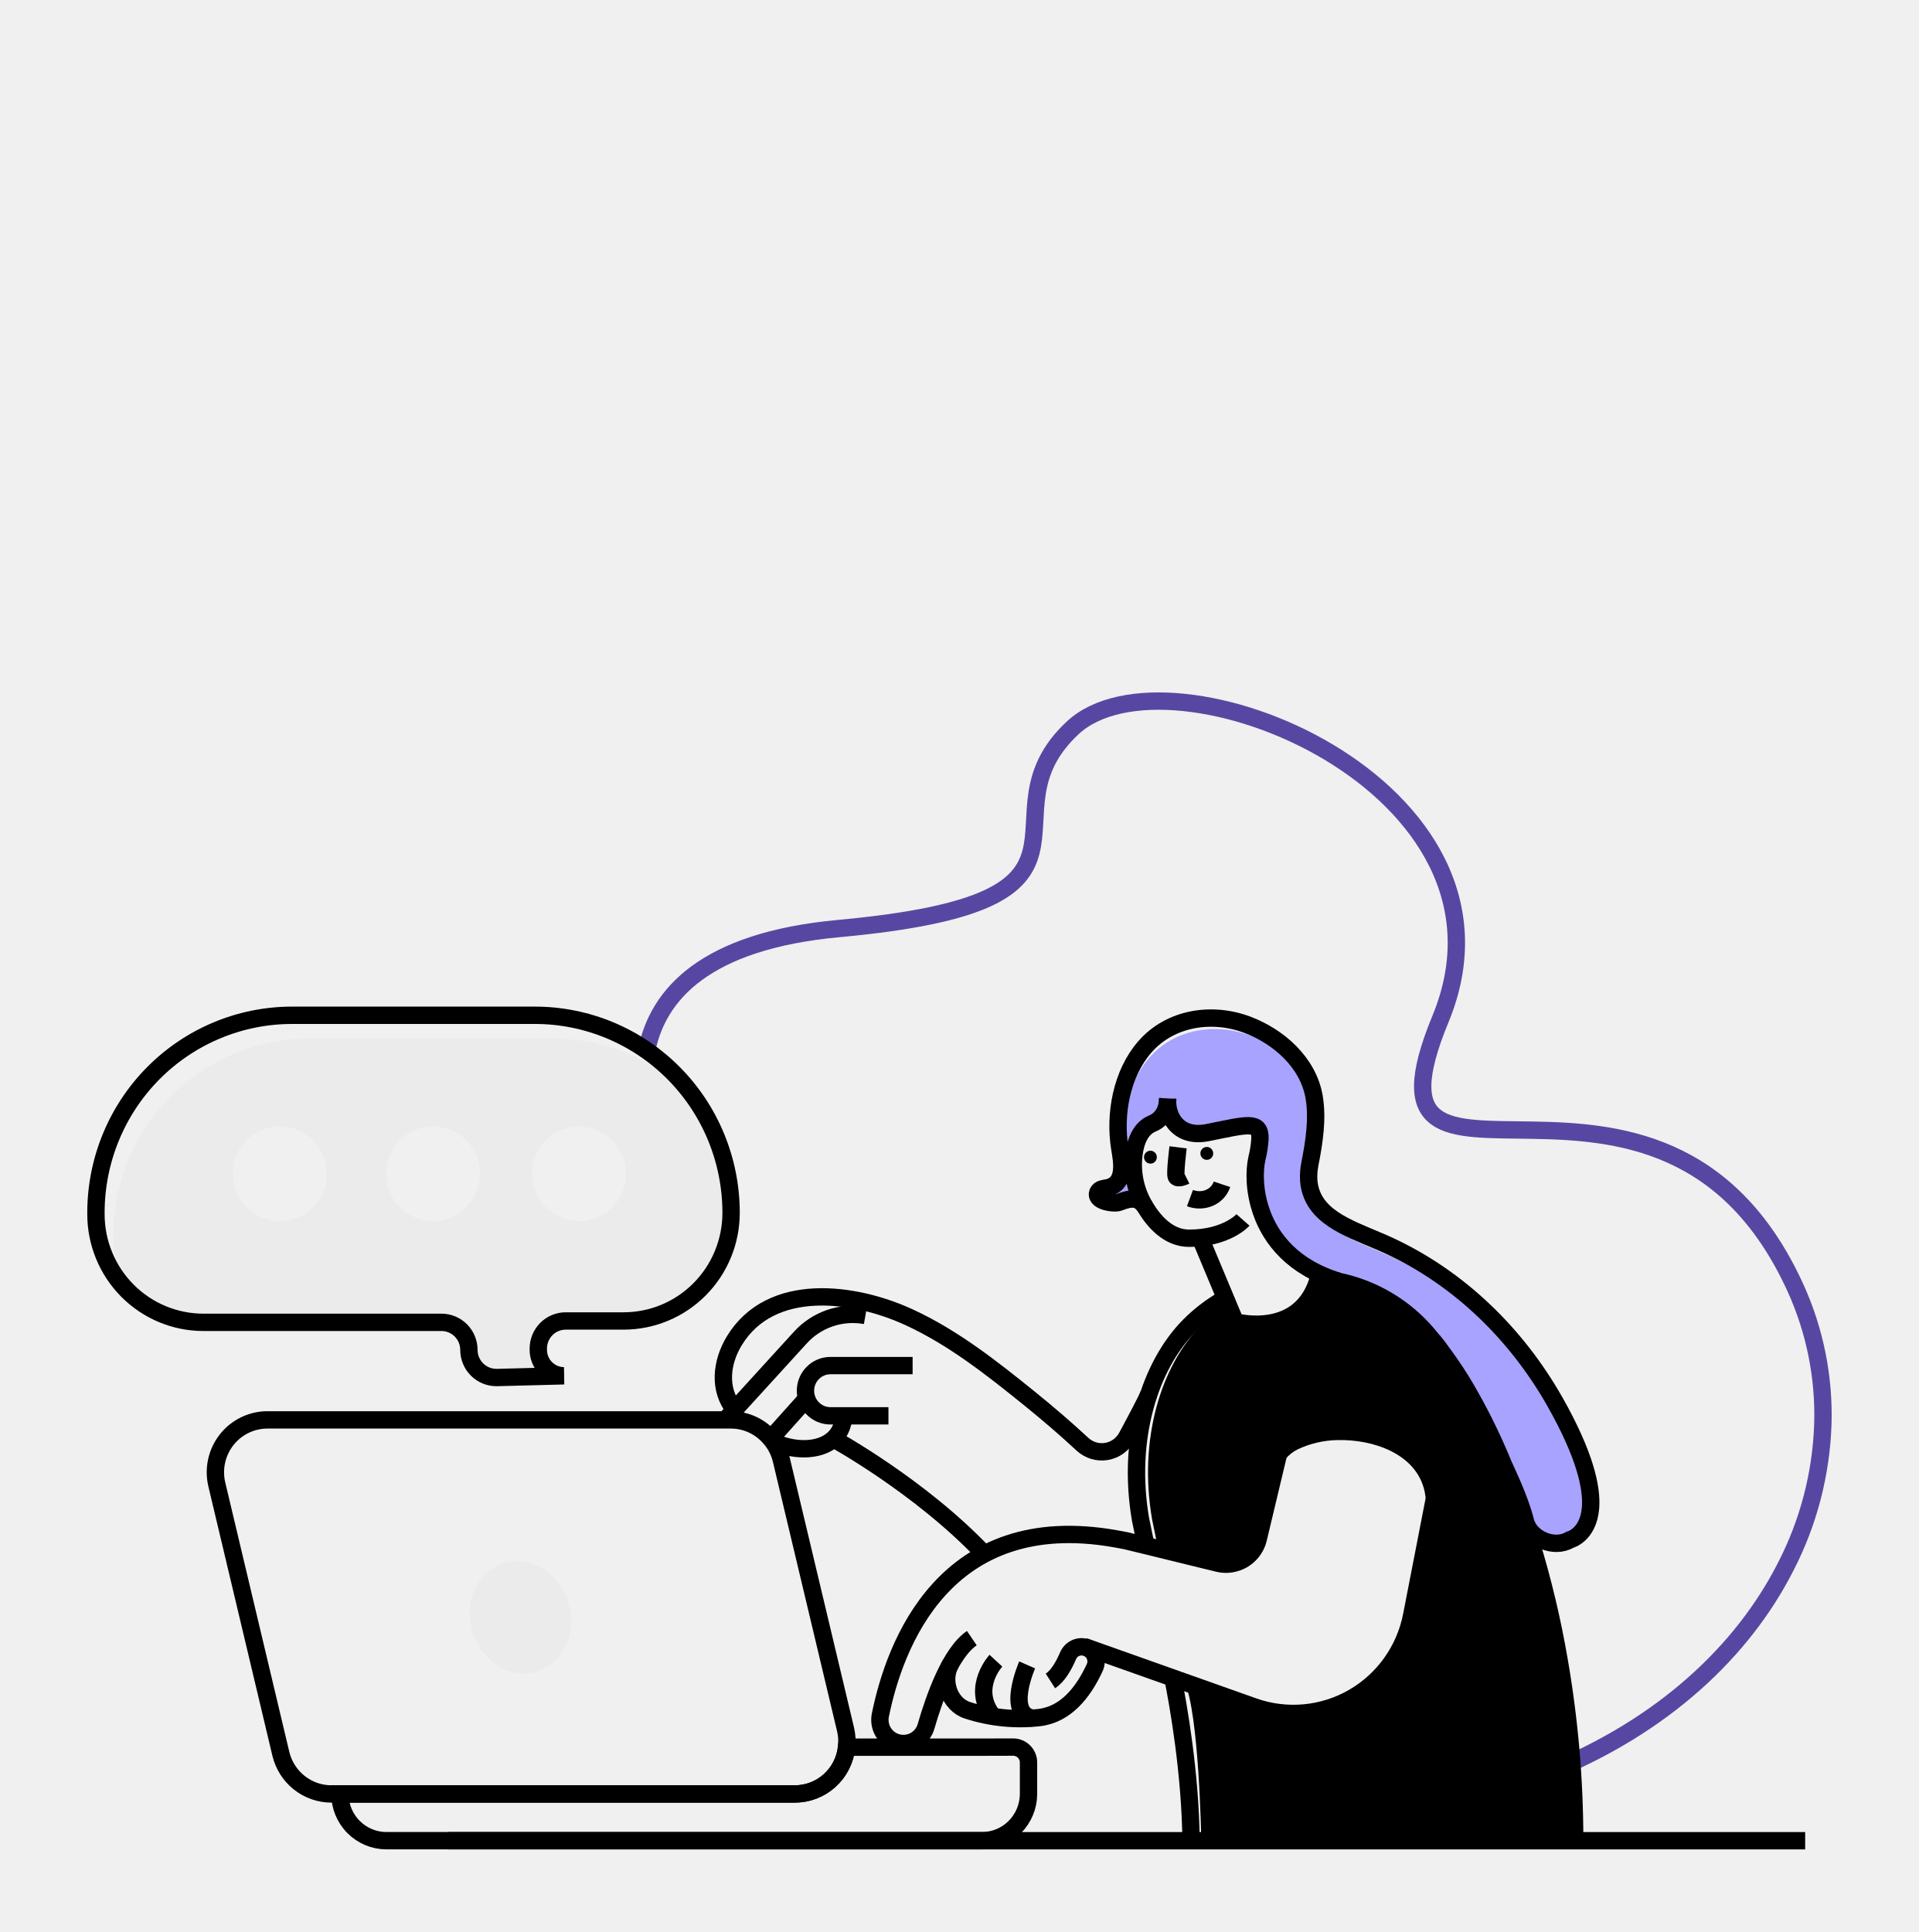
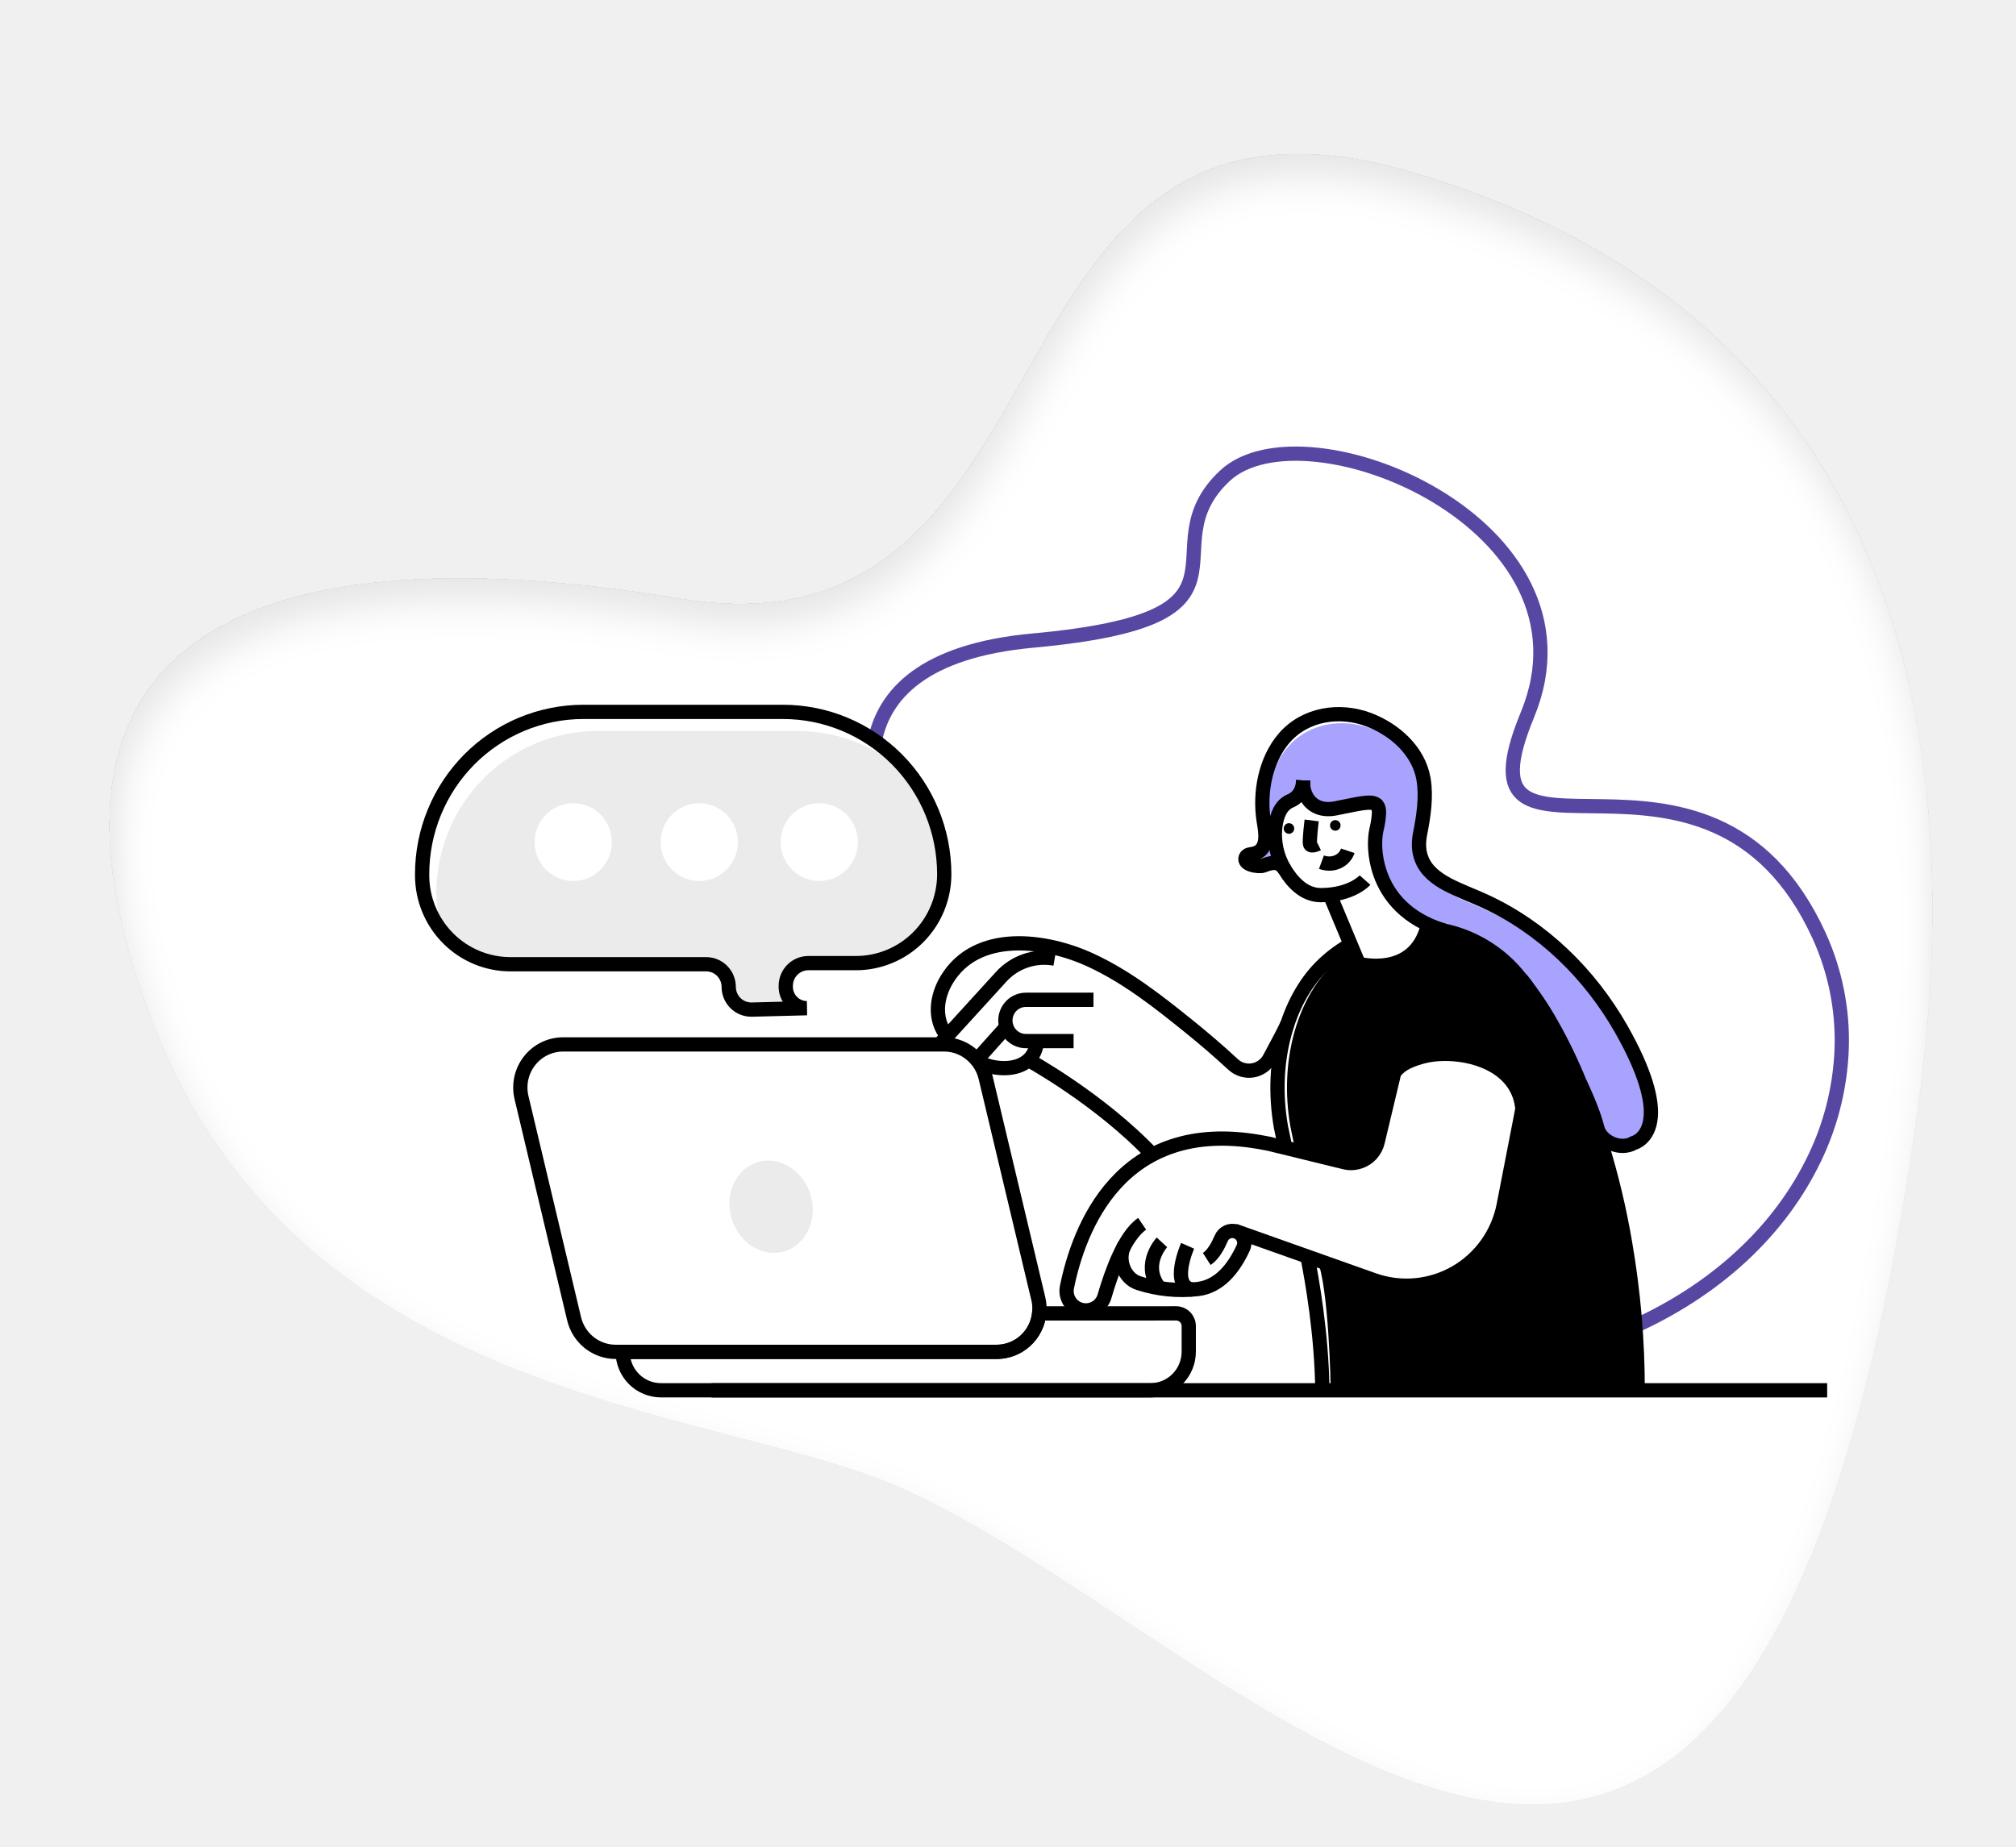
- <svg xmlns="http://www.w3.org/2000/svg" width="579" height="583" viewBox="0 0 579 583" fill="none">
-   <path d="M444.996 418.961L443.971 428.814C441.304 435.231 438.639 441.644 435.975 448.053C435.045 450.303 434.111 452.55 433.173 454.792C432.748 455.841 432.144 456.808 431.39 457.649C431.352 457.706 431.303 457.753 431.245 457.787C431.186 457.821 431.121 457.842 431.054 457.847C430.828 457.847 430.747 457.544 430.73 457.317C430.601 454.887 430.313 452.468 429.867 450.076C427.372 438.527 414.055 434.294 403.609 434.556C399.43 434.621 395.313 435.581 391.531 437.372C386.077 440.031 383.952 447.423 383.663 447.697L383.431 448.648L379.691 464.336C378.903 467.834 378.301 469.682 375.094 470.615C374.989 470.65 371.793 472.364 371.689 472.364C370.45 472.714 373.843 471.962 372.5 471.734L368.244 471.064L366.432 470.644L339.989 464.342C341.014 464.517 342.062 464.709 343.127 464.925L349.264 466.4L347.643 458.564C343.422 434.172 350.417 412.041 362.332 400.025C365.471 396.866 367.028 396.055 370.687 393.95L372.743 398.854C372.743 398.854 393.772 405.167 398.728 385.794C400.732 385.969 404.582 385.94 406.568 386.377C416.92 388.563 426.27 394.119 433.173 402.188C433.781 402.888 434.377 403.611 434.968 404.345L435.281 404.73C435.645 405.191 436.033 405.663 436.398 406.135L436.659 406.508C439.685 410.486 442.47 414.644 444.996 418.961Z" fill="black" />
-   <path d="M195.123 316.983C198.458 300.193 212.62 283.927 253.069 280.202C342.976 271.929 294.375 246.971 323.649 219.657C352.924 192.343 463.611 237.281 434.655 307.463C405.7 377.644 501.287 299.75 541.77 388.645C547.635 401.546 550.459 415.636 550.021 429.817C549.51 444.8 545.678 459.479 538.806 472.778C525.877 498.209 501.86 520.864 467.126 534.903C462 537.005 456.634 538.896 451.029 540.575" stroke="#5847A2" stroke-width="5.235" stroke-miterlimit="10" />
-   <path d="M475.139 555.447H365.708L362.448 554.468C362.448 554.468 361.788 517.057 357.422 507.484L373.634 513.034L389.337 517.581C389.337 517.581 410.939 518.036 423.29 495.836C423.29 495.836 425.368 490.536 427.233 480.981C428.842 472.69 437.4 426.983 440.99 416.775C444.863 423.59 450.931 435.314 453.861 442.462C457.034 450.222 459.703 457.952 461.886 465.117C465.519 476.913 468.385 488.935 470.466 501.106C473.579 519.05 475.142 537.232 475.139 555.447Z" fill="black" />
-   <path d="M479.922 455.072C479.221 463.31 473.674 464.651 473.674 464.651C468.984 467.444 461.781 464.441 460.328 459.206C460.307 459.15 460.295 459.091 460.293 459.031C459.135 454.548 456.877 448.788 453.843 442.485C447.996 428.237 440.393 413.872 430.643 402.509C423.739 394.44 414.39 388.884 404.038 386.698C404.003 386.698 403.986 386.663 403.951 386.663C390.223 382.5 383.541 374 380.646 365.85C380.646 365.85 380.646 365.85 380.646 365.815C379.407 360.667 378.145 355.648 378.822 352.61C379.98 347.287 380.559 341.533 379.118 340.367C377.305 338.84 374.028 339.971 365.691 341.661C358.471 343.154 354.62 342.308 353.752 337.866C353.614 337.177 353.545 336.476 353.543 335.773C353.509 336.216 351.806 334.455 351.725 334.875C351.181 337.143 350.092 338.053 347.719 339.049C344.192 340.524 342.751 346.22 342.23 350.016C341.685 354.056 343.492 359.629 344.922 363.425C343.092 361.32 340.996 361.565 337.719 362.842C336.897 363.157 334.824 363.069 333.186 362.492C333.417 362.292 333.69 362.146 333.985 362.066C334.512 361.891 330.69 359.979 331.246 359.857C336.81 358.592 339.931 353.922 339.271 349.812C337.632 339.463 339.815 327.29 346.757 319.227C354.412 310.36 366.901 308.518 377.473 312.575C385.776 315.753 393.627 322.271 396.505 330.963C396.505 330.998 396.505 331.033 396.54 331.068C396.906 332.174 397.186 333.306 397.379 334.455C398.439 340.921 396.175 347.474 394.919 353.864C394.467 356.166 395.613 358.679 395.857 360.504C397.252 371.464 409.816 374.56 419.758 379.212C440.654 389.013 457.717 405.768 469.193 426.144C476.812 439.634 479.534 448.834 479.922 455.072Z" fill="#A7A3FF" />
-   <path d="M369.761 391.776C369.535 391.898 369.309 392.021 369.101 392.161C365.348 394.327 361.898 396.985 358.841 400.066C346.931 412.082 339.937 434.212 344.158 458.605L345.779 466.4" stroke="black" stroke-width="5.235" stroke-miterlimit="10" />
-   <path d="M475.139 555.447C475.141 537.238 473.578 519.062 470.466 501.123C468.385 488.952 465.519 476.931 461.886 465.135C459.703 457.97 457.034 450.239 453.861 442.479C450.914 435.218 447.51 428.153 443.67 421.328C439.947 414.645 435.59 408.341 430.66 402.503C423.756 394.435 414.407 388.878 404.055 386.692C402.07 386.268 400.061 385.965 398.039 385.783" stroke="black" stroke-width="5.235" stroke-miterlimit="10" />
-   <path d="M261.129 396.97L260.834 396.918C257.298 396.321 253.67 396.628 250.282 397.809C246.894 398.991 243.855 401.01 241.443 403.681L221.641 425.403L219.325 427.969C219.181 428.126 219.046 428.291 218.92 428.464" stroke="black" stroke-width="5.235" stroke-miterlimit="10" />
-   <path d="M232.532 434.137L243.4 421.999L243.417 421.981" stroke="black" stroke-width="5.235" stroke-miterlimit="10" />
-   <path d="M327.071 496.833L378.191 514.97C383.114 516.717 388.353 517.375 393.552 516.902C398.75 516.428 403.787 514.832 408.318 512.224C412.85 509.615 416.77 506.054 419.813 501.784C422.856 497.514 424.95 492.633 425.953 487.475L438.048 425.304C438.667 422.112 438.638 418.826 437.964 415.645C437.289 412.464 435.982 409.454 434.123 406.794C433.603 406.045 433.038 405.328 432.432 404.649" stroke="black" stroke-width="5.235" stroke-miterlimit="10" />
-   <path d="M293.24 494.326C286.732 498.751 281.95 512.189 279.408 521.01C278.972 522.489 278.072 523.786 276.843 524.707C275.613 525.628 274.12 526.122 272.587 526.117C271.55 526.117 270.525 525.89 269.582 525.452C268.137 524.77 266.962 523.616 266.248 522.179C265.533 520.741 265.321 519.103 265.645 517.529C269.901 496.576 284.92 455.212 336.515 464.33C337.545 464.505 338.593 464.698 339.653 464.913L345.779 466.4L362.958 470.615L367.59 471.74C369.347 472.17 371.188 472.103 372.911 471.548C373.017 471.527 373.122 471.498 373.223 471.46C374.81 470.912 376.233 469.97 377.362 468.721C378.491 467.471 379.288 465.955 379.679 464.313L383.588 447.942L383.813 446.992L388.932 425.59" stroke="black" stroke-width="5.235" stroke-miterlimit="10" />
-   <path d="M268.077 427.24H250.568C248.572 427.24 246.657 426.441 245.246 425.02C243.834 423.599 243.041 421.671 243.041 419.661C243.041 417.651 243.834 415.723 245.246 414.302C246.657 412.88 248.572 412.082 250.568 412.082H275.372" stroke="black" stroke-width="5.235" stroke-miterlimit="10" />
-   <path d="M254.639 427.234C254.39 430.324 253.22 432.609 251.495 434.189C247.048 438.27 238.901 437.804 233.233 435.011" stroke="black" stroke-width="5.235" stroke-miterlimit="10" />
-   <path d="M221.664 425.398C216.645 419.288 217.669 411.003 221.566 404.602C232.619 386.436 257.875 389.922 274.255 397.472C287.526 403.57 299.152 412.735 310.471 421.876C316.001 426.342 321.432 430.994 326.683 435.868C327.648 436.747 328.797 437.393 330.045 437.76C331.293 438.127 332.608 438.203 333.89 437.984C335.172 437.766 336.388 437.257 337.446 436.496C338.504 435.736 339.378 434.744 340 433.595C342.895 428.214 346.028 422.343 346.618 420.716" stroke="black" stroke-width="5.235" stroke-miterlimit="10" />
-   <path d="M251.5 434.189C251.5 434.189 277.619 448.455 297.021 468.953" stroke="black" stroke-width="5.235" stroke-miterlimit="10" />
-   <path d="M286.866 502.062C283.971 507.041 286.46 514.352 291.932 516.101C298.92 518.371 306.308 519.117 313.604 518.287C321.565 517.354 326.857 510.737 330.343 503.158C330.595 502.594 330.727 501.983 330.729 501.365C330.731 500.746 330.604 500.134 330.357 499.569C330.109 499.003 329.745 498.496 329.29 498.081C328.835 497.666 328.298 497.352 327.714 497.159C326.661 496.81 325.515 496.873 324.507 497.337C323.498 497.801 322.7 498.63 322.271 499.66C321.113 502.354 319.324 505.723 316.95 507.239" stroke="black" stroke-width="5.235" stroke-miterlimit="10" />
-   <path d="M300.501 501.129C300.501 501.129 293.35 508.872 298.99 517.069C299.238 517.413 299.53 517.723 299.858 517.99" stroke="black" stroke-width="5.235" stroke-miterlimit="10" />
-   <path d="M309.933 502.406C309.933 502.406 303.321 517.389 311.803 518.485" stroke="black" stroke-width="5.235" stroke-miterlimit="10" />
-   <path d="M544.688 555.459H135.197" stroke="black" stroke-width="5.235" stroke-miterlimit="10" />
-   <path d="M296.292 527.225H255.455C255.04 531.106 253.214 534.696 250.328 537.303C247.441 539.91 243.699 541.35 239.822 541.345H102.564C102.572 545.083 104.05 548.665 106.675 551.308C109.3 553.952 112.858 555.44 116.57 555.448H296.292C300.01 555.446 303.576 553.961 306.21 551.318C308.844 548.675 310.33 545.089 310.344 541.345V531.865C310.344 530.628 309.856 529.442 308.987 528.567C308.119 527.693 306.94 527.201 305.712 527.201L296.292 527.225Z" stroke="black" stroke-width="5.235" stroke-miterlimit="10" />
-   <path d="M233.233 435.011C234.436 436.688 235.301 438.585 235.78 440.596L255.125 521.832C255.552 523.595 255.664 525.421 255.455 527.224C255.04 531.106 253.214 534.696 250.328 537.303C247.441 539.91 243.699 541.35 239.822 541.345H100.016C96.486 541.344 93.058 540.146 90.286 537.944C87.514 535.742 85.559 532.664 84.737 529.207L65.427 447.977C64.872 445.651 64.848 443.229 65.357 440.893C65.866 438.556 66.894 436.366 68.365 434.488C69.836 432.61 71.711 431.092 73.849 430.048C75.986 429.005 78.331 428.463 80.707 428.464H220.501C222.797 428.46 225.066 428.966 227.146 429.946C229.226 430.927 231.065 432.358 232.532 434.137L233.233 435.011Z" stroke="black" stroke-width="5.235" stroke-miterlimit="10" />
-   <path d="M211.335 333.913C210.443 332.858 209.505 331.844 208.527 330.858C203.036 325.31 196.511 320.909 189.326 317.908C182.141 314.906 174.438 313.364 166.659 313.368H93.37C85.593 313.365 77.892 314.905 70.707 317.901C63.521 320.896 56.993 325.288 51.494 330.825C45.995 336.362 41.634 342.937 38.66 350.172C35.686 357.407 34.157 365.161 34.161 372.992V373.417C34.154 378.973 35.559 384.438 38.243 389.292C41.259 392.386 44.86 394.84 48.832 396.511C52.805 398.182 57.069 399.036 61.374 399.023H133.228C135.421 399.023 137.524 399.9 139.074 401.461C140.625 403.022 141.496 405.14 141.496 407.348C141.499 409.559 142.373 411.678 143.927 413.24C145.48 414.802 147.586 415.679 149.782 415.679H149.961L167.702 415.224C167.702 415.049 167.667 414.892 167.667 414.735C166.133 414.204 164.803 413.204 163.861 411.874C162.92 410.544 162.414 408.952 162.415 407.319V406.934C162.417 404.727 163.288 402.61 164.839 401.049C166.389 399.488 168.491 398.61 170.683 398.609H188.175C196.774 398.609 205.022 395.169 211.102 389.046C217.183 382.924 220.599 374.62 220.599 365.961C220.629 354.605 217.413 343.479 211.335 333.913ZM84.418 368.456C81.614 368.457 78.873 367.621 76.541 366.053C74.209 364.485 72.391 362.256 71.318 359.647C70.245 357.039 69.964 354.168 70.511 351.399C71.058 348.63 72.409 346.087 74.392 344.09C76.375 342.094 78.902 340.735 81.652 340.186C84.403 339.636 87.253 339.92 89.843 341.002C92.433 342.083 94.647 343.914 96.203 346.263C97.759 348.612 98.589 351.372 98.586 354.196C98.582 357.978 97.087 361.603 94.431 364.276C91.775 366.95 88.174 368.453 84.418 368.456ZM130.663 368.456C127.859 368.455 125.119 367.617 122.789 366.047C120.458 364.478 118.643 362.248 117.571 359.639C116.499 357.03 116.22 354.16 116.769 351.392C117.317 348.624 118.669 346.081 120.652 344.086C122.636 342.091 125.163 340.734 127.913 340.185C130.663 339.636 133.513 339.921 136.102 341.003C138.692 342.085 140.904 343.916 142.46 346.264C144.016 348.613 144.845 351.373 144.843 354.196C144.843 356.07 144.476 357.926 143.763 359.657C143.05 361.388 142.005 362.961 140.688 364.286C139.372 365.61 137.808 366.66 136.088 367.376C134.368 368.091 132.524 368.458 130.663 368.456ZM174.707 368.456C171.904 368.454 169.164 367.614 166.835 366.044C164.505 364.474 162.69 362.244 161.62 359.635C160.549 357.026 160.271 354.157 160.82 351.389C161.369 348.621 162.721 346.079 164.705 344.084C166.689 342.09 169.215 340.733 171.965 340.184C174.715 339.636 177.565 339.921 180.154 341.003C182.743 342.086 184.955 343.917 186.511 346.265C188.066 348.613 188.895 351.373 188.893 354.196C188.893 356.071 188.526 357.927 187.813 359.658C187.1 361.39 186.054 362.963 184.737 364.288C183.419 365.612 181.855 366.662 180.134 367.377C178.413 368.093 176.569 368.459 174.707 368.456Z" fill="#EBEBEB" />
-   <path d="M220.599 365.967C220.599 374.625 217.183 382.93 211.102 389.052C205.022 395.175 196.774 398.615 188.175 398.615H170.695C168.504 398.616 166.402 399.493 164.852 401.053C163.302 402.612 162.43 404.727 162.427 406.934V407.319C162.426 408.952 162.931 410.544 163.873 411.874C164.814 413.203 166.145 414.204 167.678 414.735C168.486 415.017 169.336 415.159 170.191 415.154L167.713 415.224L149.961 415.679H149.77C147.575 415.679 145.471 414.802 143.917 413.242C142.364 411.681 141.489 409.563 141.484 407.354C141.484 405.146 140.613 403.028 139.063 401.467C137.512 399.906 135.409 399.028 133.216 399.028H61.374C52.775 399.028 44.527 395.589 38.447 389.466C32.366 383.343 28.95 375.039 28.95 366.38V365.955C28.951 358.13 30.482 350.381 33.457 343.152C36.432 335.923 40.791 329.354 46.287 323.821C51.783 318.288 58.308 313.9 65.488 310.906C72.668 307.912 80.364 306.372 88.135 306.372H161.402C177.1 306.374 192.154 312.653 203.255 323.828C214.356 335.003 220.594 350.161 220.599 365.967Z" stroke="black" stroke-width="5.235" stroke-miterlimit="10" />
-   <path d="M404.038 386.675C404.003 386.675 403.986 386.64 403.951 386.64C390.223 382.477 383.541 373.977 380.646 365.827C380.646 365.827 380.646 365.827 380.646 365.792C378.382 359.437 378.434 353.286 379.251 349.613C379.74 347.668 380.05 345.681 380.177 343.678C380.368 338.006 376.234 339.393 364.411 341.766C358.98 342.874 355.506 340.798 353.769 337.848C353.6 337.591 353.453 337.32 353.329 337.038C352.519 335.321 352.183 333.416 352.356 331.523" stroke="black" stroke-width="5.235" stroke-miterlimit="10" />
-   <path d="M345.553 364.194C345.345 363.897 345.13 363.611 344.922 363.384C343.092 361.279 340.996 361.524 337.719 362.801C336.897 363.116 334.824 363.028 333.186 362.451C331.808 361.955 330.777 361.098 331.246 359.816C331.367 359.552 331.546 359.32 331.77 359.137C331.993 358.954 332.256 358.825 332.537 358.761C333.083 358.622 333.636 358.511 334.193 358.428C339.815 357.163 338.559 350.61 337.876 346.5C336.22 336.158 338.42 323.985 345.431 315.922C353.155 307.054 365.789 305.206 376.46 309.264C385.846 312.832 394.675 320.574 396.505 330.922C396.505 330.957 396.505 330.992 396.54 331.027C396.575 331.062 396.54 331.115 396.54 331.15C397.623 337.615 396.54 344.623 395.283 351.018C394.531 354.808 394.814 357.904 395.862 360.463C399.145 368.841 410.222 371.762 419.15 375.907C440.277 385.707 457.491 402.462 469.094 422.838C478.254 438.999 480.425 448.939 479.922 455.072C479.221 463.31 473.674 464.651 473.674 464.651C468.984 467.443 461.776 464.441 460.328 459.206C460.307 459.15 460.295 459.091 460.293 459.031C459.135 454.548 456.877 448.787 453.843 442.485" stroke="black" stroke-width="5.235" stroke-miterlimit="10" />
-   <path d="M352.333 331.523C352.333 334.642 350.874 337.72 347.701 339.032C344.135 340.513 342.687 344.413 342.166 348.208C341.438 353.766 342.625 359.406 345.53 364.188C348.222 368.689 352.605 373.65 358.812 373.65C370.184 373.65 375.059 368.13 375.059 368.13" stroke="black" stroke-width="5.235" stroke-miterlimit="10" />
-   <path d="M364.139 349.998C365.207 349.998 366.073 349.126 366.073 348.051C366.073 346.976 365.207 346.104 364.139 346.104C363.071 346.104 362.205 346.976 362.205 348.051C362.205 349.126 363.071 349.998 364.139 349.998Z" fill="black" />
-   <path d="M347.128 351.135C348.196 351.135 349.062 350.263 349.062 349.188C349.062 348.112 348.196 347.241 347.128 347.241C346.06 347.241 345.194 348.112 345.194 349.188C345.194 350.263 346.06 351.135 347.128 351.135Z" fill="black" />
-   <path d="M355.471 346.22C355.471 346.22 354.504 353.91 354.892 354.965C355.28 356.021 357.7 354.814 357.7 354.814" stroke="black" stroke-width="5.235" stroke-miterlimit="10" />
-   <path d="M359.055 361.542C363.195 363.075 367.468 361.122 368.719 357.373" stroke="black" stroke-width="5.235" stroke-miterlimit="10" />
-   <path d="M362.199 373.651L372.743 398.871C372.743 398.871 393.083 404.38 398.028 385.002" stroke="black" stroke-width="5.235" stroke-miterlimit="10" />
-   <path d="M162.149 504.363C170.112 501.835 174.28 492.482 171.459 483.472C168.637 474.463 159.895 469.208 151.932 471.736C143.969 474.264 139.801 483.618 142.623 492.627C145.444 501.637 154.186 506.891 162.149 504.363Z" fill="#EBEBEB" />
-   <path d="M359.385 555.447C359.16 534.92 355.564 514.637 353.908 506.359" stroke="black" stroke-width="5.235" stroke-miterlimit="10" />
+ <svg xmlns="http://www.w3.org/2000/svg" width="740" height="678" viewBox="0 0 740 678" fill="none">
+   <g filter="url(#filter0_i_337_32)">
+     <path d="M703.952 407.111C725.844 249.118 683.304 112.053 518.397 63.324C353.489 14.594 401.497 245.043 249.362 219.802C97.29 194.57 1.857 230.658 55.114 373.062C108.371 515.466 261.956 516.313 329.216 545.578C459.719 602.449 643.723 841.77 703.952 407.111Z" fill="white" />
+     <path d="M570.996 373.961L569.971 383.814C567.304 390.231 564.639 396.644 561.975 403.053C561.045 405.303 560.111 407.55 559.173 409.792C558.748 410.841 558.144 411.808 557.39 412.649C557.352 412.706 557.303 412.753 557.245 412.787C557.186 412.821 557.121 412.842 557.054 412.847C556.828 412.847 556.747 412.544 556.73 412.317C556.601 409.887 556.313 407.468 555.867 405.076C553.372 393.527 540.055 389.294 529.609 389.556C525.43 389.621 521.313 390.581 517.531 392.372C512.077 395.031 509.952 402.423 509.663 402.697L509.431 403.648L505.691 419.336C504.903 422.834 504.301 424.682 501.094 425.615C500.989 425.65 497.793 427.364 497.689 427.364C496.45 427.714 499.843 426.962 498.5 426.734L494.244 426.064L492.432 425.644L465.989 419.342C467.014 419.517 468.062 419.709 469.127 419.925L475.264 421.4L473.643 413.564C469.422 389.172 476.417 367.041 488.332 355.025C491.471 351.866 493.028 351.055 496.687 348.95L498.743 353.854C498.743 353.854 519.772 360.167 524.728 340.794C526.732 340.969 530.582 340.94 532.568 341.377C542.92 343.563 552.27 349.119 559.173 357.188C559.781 357.888 560.377 358.611 560.968 359.345L561.281 359.73C561.645 360.191 562.033 360.663 562.398 361.135L562.659 361.508C565.685 365.486 568.47 369.644 570.996 373.961Z" fill="black" />
+     <path d="M321.123 271.983C324.458 255.193 338.62 238.927 379.069 235.202C468.977 226.929 420.375 201.971 449.649 174.657C478.924 147.343 589.611 192.281 560.655 262.463C531.7 332.644 627.287 254.749 667.77 343.645C673.635 356.546 676.459 370.636 676.021 384.817C675.51 399.8 671.678 414.479 664.806 427.778C651.877 453.209 627.86 475.864 593.126 489.903C588 492.005 582.634 493.896 577.029 495.575" stroke="#5847A2" stroke-width="5.235" stroke-miterlimit="10" />
+     <path d="M601.139 510.447L491.708 510.447L488.448 509.468C488.448 509.468 487.788 472.057 483.422 462.484L499.634 468.034L515.337 472.581C515.337 472.581 536.939 473.036 549.29 450.836C549.29 450.836 551.368 445.536 553.233 435.981C554.842 427.69 563.4 381.983 566.99 371.775C570.863 378.59 576.931 390.314 579.861 397.462C583.034 405.222 585.703 412.952 587.886 420.117C591.519 431.913 594.385 443.935 596.466 456.106C599.579 474.05 601.142 492.232 601.139 510.447Z" fill="black" />
+     <path d="M605.922 410.072C605.221 418.31 599.674 419.651 599.674 419.651C594.984 422.444 587.781 419.441 586.328 414.206C586.307 414.15 586.295 414.091 586.293 414.031C585.135 409.548 582.877 403.788 579.843 397.485C573.996 383.237 566.393 368.872 556.643 357.509C549.739 349.44 540.39 343.884 530.038 341.698C530.003 341.698 529.986 341.663 529.951 341.663C516.223 337.5 509.541 329 506.646 320.85C506.646 320.85 506.646 320.85 506.646 320.815C505.407 315.667 504.145 310.648 504.822 307.61C505.98 302.287 506.559 296.533 505.118 295.367C503.305 293.84 500.028 294.971 491.691 296.661C484.471 298.154 480.62 297.308 479.752 292.866C479.614 292.177 479.545 291.476 479.543 290.773C479.509 291.216 477.806 289.455 477.725 289.875C477.181 292.143 476.092 293.053 473.719 294.049C470.192 295.524 468.751 301.22 468.23 305.016C467.685 309.056 469.492 314.629 470.922 318.425C469.092 316.32 466.996 316.565 463.719 317.842C462.897 318.157 460.824 318.069 459.186 317.492C459.417 317.292 459.69 317.146 459.985 317.066C460.512 316.891 456.69 314.979 457.246 314.857C462.81 313.592 465.931 308.922 465.271 304.812C463.632 294.463 465.815 282.29 472.757 274.227C480.412 265.36 492.901 263.518 503.473 267.575C511.776 270.753 519.627 277.271 522.505 285.963C522.505 285.998 522.505 286.033 522.54 286.068C522.906 287.174 523.186 288.306 523.379 289.455C524.439 295.921 522.175 302.474 520.919 308.864C520.467 311.166 521.613 313.679 521.857 315.504C523.252 326.464 535.816 329.56 545.758 334.212C566.654 344.013 583.717 360.768 595.193 381.144C602.812 394.634 605.534 403.834 605.922 410.072Z" fill="#A7A3FF" />
+     <path d="M495.761 346.776C495.535 346.898 495.309 347.021 495.101 347.161C491.348 349.327 487.898 351.985 484.841 355.066C472.931 367.082 465.937 389.212 470.158 413.605L471.779 421.4" stroke="black" stroke-width="5.235" stroke-miterlimit="10" />
+     <path d="M601.139 510.447C601.141 492.238 599.578 474.062 596.466 456.123C594.385 443.952 591.519 431.931 587.886 420.135C585.703 412.97 583.034 405.239 579.861 397.479C576.914 390.218 573.51 383.153 569.67 376.328C565.947 369.645 561.59 363.341 556.66 357.503C549.756 349.435 540.407 343.878 530.055 341.692C528.07 341.268 526.061 340.965 524.039 340.783" stroke="black" stroke-width="5.235" stroke-miterlimit="10" />
+     <path d="M387.129 351.97L386.834 351.918C383.298 351.321 379.67 351.628 376.282 352.809C372.894 353.991 369.855 356.01 367.443 358.681L347.641 380.403L345.325 382.969C345.181 383.126 345.046 383.291 344.92 383.464" stroke="black" stroke-width="5.235" stroke-miterlimit="10" />
+     <path d="M358.532 389.137L369.4 376.999L369.417 376.981" stroke="black" stroke-width="5.235" stroke-miterlimit="10" />
+     <path d="M453.071 451.833L504.191 469.97C509.114 471.717 514.353 472.375 519.552 471.902C524.751 471.428 529.787 469.832 534.318 467.224C538.85 464.615 542.771 461.054 545.813 456.784C548.856 452.514 550.95 447.633 551.953 442.475L564.048 380.304C564.667 377.112 564.638 373.826 563.964 370.645C563.289 367.464 561.983 364.454 560.123 361.794C559.603 361.045 559.039 360.328 558.432 359.649" stroke="black" stroke-width="5.235" stroke-miterlimit="10" />
+     <path d="M419.24 449.326C412.732 453.751 407.95 467.189 405.408 476.01C404.972 477.489 404.072 478.786 402.843 479.707C401.613 480.628 400.12 481.122 398.587 481.117C397.55 481.117 396.525 480.89 395.582 480.452C394.137 479.77 392.962 478.616 392.248 477.179C391.533 475.741 391.321 474.103 391.645 472.529C395.901 451.576 410.92 410.212 462.515 419.33C463.545 419.505 464.593 419.698 465.653 419.913L471.779 421.4L488.958 425.615L493.59 426.74C495.347 427.17 497.188 427.103 498.911 426.548C499.017 426.527 499.122 426.498 499.223 426.46C500.81 425.912 502.234 424.97 503.362 423.721C504.491 422.471 505.288 420.955 505.679 419.313L509.588 402.942L509.813 401.992L514.932 380.59" stroke="black" stroke-width="5.235" stroke-miterlimit="10" />
+     <path d="M394.077 382.24L376.568 382.24C374.572 382.24 372.657 381.441 371.246 380.02C369.834 378.599 369.041 376.671 369.041 374.661C369.041 372.651 369.834 370.723 371.246 369.302C372.657 367.88 374.572 367.082 376.568 367.082L401.372 367.082" stroke="black" stroke-width="5.235" stroke-miterlimit="10" />
+     <path d="M380.638 382.234C380.39 385.324 379.22 387.609 377.495 389.189C373.048 393.27 364.901 392.804 359.233 390.011" stroke="black" stroke-width="5.235" stroke-miterlimit="10" />
+     <path d="M347.664 380.398C342.645 374.288 343.669 366.003 347.566 359.602C358.619 341.436 383.875 344.922 400.255 352.472C413.526 358.57 425.152 367.735 436.471 376.876C442.001 381.342 447.432 385.994 452.683 390.868C453.648 391.747 454.797 392.393 456.045 392.76C457.293 393.127 458.608 393.203 459.89 392.984C461.172 392.766 462.388 392.257 463.446 391.496C464.504 390.736 465.378 389.744 466 388.595C468.895 383.214 472.028 377.343 472.618 375.716" stroke="black" stroke-width="5.235" stroke-miterlimit="10" />
+     <path d="M377.5 389.189C377.5 389.189 403.619 403.455 423.021 423.953" stroke="black" stroke-width="5.235" stroke-miterlimit="10" />
+     <path d="M412.866 457.062C409.971 462.041 412.46 469.352 417.932 471.101C424.92 473.371 432.308 474.117 439.604 473.287C447.565 472.354 452.857 465.737 456.343 458.158C456.595 457.594 456.727 456.983 456.729 456.365C456.731 455.746 456.604 455.134 456.357 454.569C456.109 454.003 455.745 453.496 455.29 453.081C454.835 452.666 454.298 452.352 453.714 452.159C452.661 451.81 451.515 451.873 450.507 452.337C449.498 452.801 448.7 453.63 448.271 454.66C447.113 457.354 445.324 460.723 442.95 462.239" stroke="black" stroke-width="5.235" stroke-miterlimit="10" />
+     <path d="M426.501 456.129C426.501 456.129 419.35 463.872 424.99 472.069C425.237 472.413 425.53 472.723 425.858 472.99" stroke="black" stroke-width="5.235" stroke-miterlimit="10" />
+     <path d="M435.933 457.406C435.933 457.406 429.321 472.389 437.803 473.485" stroke="black" stroke-width="5.235" stroke-miterlimit="10" />
+     <path d="M670.688 510.459L261.197 510.459" stroke="black" stroke-width="5.235" stroke-miterlimit="10" />
+     <path d="M422.292 482.225L381.455 482.225C381.04 486.106 379.214 489.696 376.328 492.303C373.441 494.91 369.699 496.35 365.822 496.345L228.564 496.345C228.572 500.083 230.05 503.665 232.675 506.308C235.3 508.952 238.858 510.44 242.57 510.448L422.292 510.448C426.01 510.446 429.577 508.961 432.21 506.318C434.844 503.675 436.33 500.089 436.344 496.345L436.344 486.865C436.344 485.628 435.856 484.442 434.987 483.567C434.119 482.693 432.941 482.201 431.712 482.201L422.292 482.225Z" stroke="black" stroke-width="5.235" stroke-miterlimit="10" />
+     <path d="M359.233 390.011C360.436 391.688 361.302 393.585 361.78 395.596L381.125 476.832C381.552 478.595 381.664 480.421 381.455 482.224C381.04 486.106 379.214 489.696 376.328 492.303C373.441 494.91 369.699 496.35 365.822 496.345L226.017 496.345C222.486 496.344 219.058 495.146 216.286 492.944C213.514 490.742 211.559 487.664 210.737 484.207L191.427 402.977C190.872 400.651 190.848 398.229 191.357 395.893C191.866 393.556 192.894 391.366 194.365 389.488C195.836 387.61 197.711 386.092 199.849 385.048C201.986 384.005 204.331 383.463 206.707 383.464L346.501 383.464C348.797 383.46 351.066 383.966 353.146 384.946C355.226 385.927 357.065 387.358 358.532 389.137L359.233 390.011Z" stroke="black" stroke-width="5.235" stroke-miterlimit="10" />
+     <path d="M337.335 288.913C336.443 287.858 335.505 286.844 334.527 285.858C329.036 280.31 322.511 275.909 315.326 272.908C308.141 269.906 300.438 268.364 292.659 268.368L219.37 268.368C211.593 268.365 203.892 269.905 196.707 272.901C189.521 275.896 182.993 280.288 177.494 285.825C171.995 291.362 167.634 297.937 164.66 305.172C161.686 312.407 160.157 320.161 160.161 327.992L160.161 328.417C160.154 333.973 161.559 339.438 164.243 344.292C167.259 347.386 170.86 349.84 174.832 351.511C178.805 353.182 183.069 354.036 187.374 354.023L259.228 354.023C261.421 354.023 263.524 354.9 265.074 356.461C266.625 358.022 267.496 360.14 267.496 362.348C267.499 364.559 268.373 366.678 269.927 368.24C271.48 369.802 273.586 370.679 275.782 370.679L275.961 370.679L293.702 370.224C293.702 370.049 293.667 369.892 293.667 369.735C292.133 369.204 290.803 368.204 289.861 366.874C288.92 365.544 288.414 363.952 288.415 362.319L288.415 361.934C288.417 359.727 289.289 357.61 290.839 356.049C292.389 354.488 294.491 353.61 296.684 353.609L314.175 353.609C322.774 353.609 331.022 350.169 337.102 344.046C343.183 337.924 346.599 329.62 346.599 320.961C346.629 309.605 343.413 298.479 337.335 288.913ZM210.418 323.456C207.614 323.457 204.873 322.621 202.541 321.053C200.209 319.485 198.391 317.256 197.318 314.647C196.245 312.039 195.964 309.168 196.511 306.399C197.058 303.63 198.409 301.087 200.392 299.09C202.375 297.094 204.902 295.735 207.652 295.186C210.403 294.636 213.253 294.92 215.843 296.002C218.433 297.083 220.647 298.914 222.203 301.263C223.759 303.612 224.589 306.372 224.586 309.196C224.582 312.978 223.087 316.603 220.431 319.276C217.775 321.95 214.174 323.453 210.418 323.456ZM256.663 323.456C253.859 323.455 251.119 322.617 248.789 321.047C246.458 319.478 244.643 317.248 243.571 314.639C242.499 312.03 242.22 309.16 242.769 306.392C243.317 303.624 244.669 301.081 246.652 299.086C248.636 297.091 251.163 295.734 253.913 295.185C256.663 294.636 259.513 294.921 262.102 296.003C264.692 297.085 266.904 298.916 268.46 301.264C270.016 303.613 270.845 306.373 270.843 309.196C270.843 311.07 270.476 312.926 269.763 314.657C269.05 316.388 268.005 317.961 266.689 319.286C265.372 320.61 263.808 321.66 262.088 322.376C260.368 323.091 258.524 323.458 256.663 323.456ZM300.708 323.456C297.904 323.454 295.165 322.614 292.835 321.044C290.505 319.474 288.69 317.244 287.62 314.635C286.549 312.026 286.271 309.157 286.82 306.389C287.369 303.621 288.721 301.079 290.705 299.084C292.689 297.09 295.215 295.733 297.965 295.184C300.715 294.636 303.565 294.921 306.154 296.003C308.743 297.086 310.955 298.917 312.511 301.265C314.066 303.613 314.895 306.373 314.893 309.196C314.893 311.071 314.526 312.927 313.813 314.658C313.1 316.39 312.054 317.963 310.737 319.288C309.419 320.612 307.855 321.662 306.134 322.377C304.413 323.093 302.569 323.459 300.708 323.456Z" fill="#EBEBEB" />
+     <path d="M346.599 320.967C346.599 329.625 343.183 337.93 337.102 344.052C331.022 350.175 322.774 353.615 314.175 353.615L296.695 353.615C294.504 353.616 292.402 354.493 290.852 356.053C289.302 357.612 288.43 359.727 288.427 361.934L288.427 362.319C288.426 363.952 288.931 365.544 289.873 366.874C290.814 368.203 292.145 369.204 293.678 369.735C294.486 370.017 295.336 370.159 296.191 370.154L293.713 370.224L275.961 370.679L275.77 370.679C273.576 370.679 271.471 369.802 269.917 368.242C268.364 366.681 267.489 364.563 267.484 362.354C267.484 360.146 266.613 358.028 265.063 356.467C263.512 354.906 261.409 354.028 259.216 354.028L187.374 354.028C178.775 354.028 170.527 350.589 164.447 344.466C158.366 338.343 154.95 330.039 154.95 321.38L154.95 320.955C154.951 313.13 156.482 305.381 159.457 298.152C162.432 290.923 166.792 284.354 172.287 278.821C177.783 273.288 184.308 268.9 191.488 265.906C198.668 262.912 206.364 261.372 214.135 261.372L287.402 261.372C303.1 261.374 318.154 267.653 329.255 278.828C340.356 290.003 346.594 305.161 346.599 320.967Z" stroke="black" stroke-width="5.235" stroke-miterlimit="10" />
+     <path d="M530.038 341.675C530.003 341.675 529.986 341.64 529.951 341.64C516.223 337.477 509.541 328.977 506.646 320.827C506.646 320.827 506.646 320.827 506.646 320.792C504.382 314.437 504.434 308.286 505.251 304.613C505.74 302.668 506.05 300.681 506.177 298.678C506.368 293.006 502.234 294.393 490.411 296.766C484.98 297.874 481.506 295.798 479.769 292.848C479.6 292.591 479.453 292.32 479.329 292.038C478.519 290.321 478.183 288.416 478.356 286.523" stroke="black" stroke-width="5.235" stroke-miterlimit="10" />
+     <path d="M471.553 319.194C471.345 318.897 471.13 318.611 470.922 318.384C469.092 316.279 466.996 316.524 463.719 317.801C462.897 318.116 460.824 318.028 459.186 317.451C457.808 316.955 456.777 316.098 457.246 314.816C457.367 314.552 457.546 314.32 457.77 314.137C457.993 313.954 458.256 313.825 458.537 313.761C459.083 313.622 459.636 313.511 460.193 313.428C465.815 312.163 464.559 305.61 463.876 301.5C462.22 291.158 464.42 278.985 471.431 270.922C479.155 262.054 491.789 260.206 502.46 264.264C511.846 267.832 520.675 275.574 522.505 285.922C522.505 285.957 522.505 285.992 522.54 286.027C522.575 286.062 522.54 286.115 522.54 286.15C523.623 292.615 522.54 299.623 521.283 306.018C520.531 309.808 520.814 312.904 521.862 315.463C525.145 323.841 536.222 326.762 545.15 330.907C566.277 340.707 583.491 357.462 595.094 377.838C604.254 393.999 606.425 403.939 605.922 410.072C605.221 418.31 599.674 419.651 599.674 419.651C594.984 422.443 587.776 419.441 586.328 414.206C586.307 414.15 586.295 414.091 586.293 414.031C585.135 409.548 582.877 403.787 579.843 397.485" stroke="black" stroke-width="5.235" stroke-miterlimit="10" />
+     <path d="M478.333 286.523C478.333 289.642 476.874 292.72 473.701 294.032C470.135 295.513 468.687 299.413 468.166 303.208C467.438 308.766 468.625 314.406 471.53 319.188C474.222 323.689 478.605 328.65 484.812 328.65C496.184 328.65 501.059 323.13 501.059 323.13" stroke="black" stroke-width="5.235" stroke-miterlimit="10" />
+     <path d="M490.139 304.998C491.207 304.998 492.073 304.126 492.073 303.051C492.073 301.976 491.207 301.104 490.139 301.104C489.071 301.104 488.205 301.976 488.205 303.051C488.205 304.126 489.071 304.998 490.139 304.998Z" fill="black" />
+     <path d="M473.128 306.135C474.196 306.135 475.062 305.263 475.062 304.188C475.062 303.112 474.196 302.241 473.128 302.241C472.06 302.241 471.194 303.112 471.194 304.188C471.194 305.263 472.06 306.135 473.128 306.135Z" fill="black" />
+     <path d="M481.471 301.22C481.471 301.22 480.504 308.91 480.892 309.965C481.28 311.021 483.7 309.814 483.7 309.814" stroke="black" stroke-width="5.235" stroke-miterlimit="10" />
+     <path d="M485.055 316.542C489.195 318.075 493.468 316.122 494.719 312.373" stroke="black" stroke-width="5.235" stroke-miterlimit="10" />
+     <path d="M488.199 328.651L498.743 353.871C498.743 353.871 519.083 359.38 524.028 340.002" stroke="black" stroke-width="5.235" stroke-miterlimit="10" />
+     <path d="M288.149 459.363C296.112 456.835 300.28 447.482 297.459 438.472C294.637 429.463 285.895 424.208 277.932 426.736C269.97 429.264 265.801 438.618 268.623 447.627C271.444 456.637 280.186 461.891 288.149 459.363Z" fill="#EBEBEB" />
+     <path d="M485.385 510.447C485.16 489.92 481.564 469.637 479.908 461.359" stroke="black" stroke-width="5.235" stroke-miterlimit="10" />
+   </g>
+   <defs>
+     <filter id="filter0_i_337_32" x="40.229" y="56.535" width="671.045" height="613.971" filterUnits="userSpaceOnUse" color-interpolation-filters="sRGB">
+       <feFlood flood-opacity="0" result="BackgroundImageFix" />
+       <feBlend mode="normal" in="SourceGraphic" in2="BackgroundImageFix" result="shape" />
+       <feColorMatrix in="SourceAlpha" type="matrix" values="0 0 0 0 0 0 0 0 0 0 0 0 0 0 0 0 0 0 127 0" result="hardAlpha" />
+       <feOffset dx="2" dy="8" />
+       <feGaussianBlur stdDeviation="7" />
+       <feComposite in2="hardAlpha" operator="arithmetic" k2="-1" k3="1" />
+       <feColorMatrix type="matrix" values="0 0 0 0 0 0 0 0 0 0 0 0 0 0 0 0 0 0 0.1 0" />
+       <feBlend mode="normal" in2="shape" result="effect1_innerShadow_337_32" />
+     </filter>
+   </defs>
</svg>
